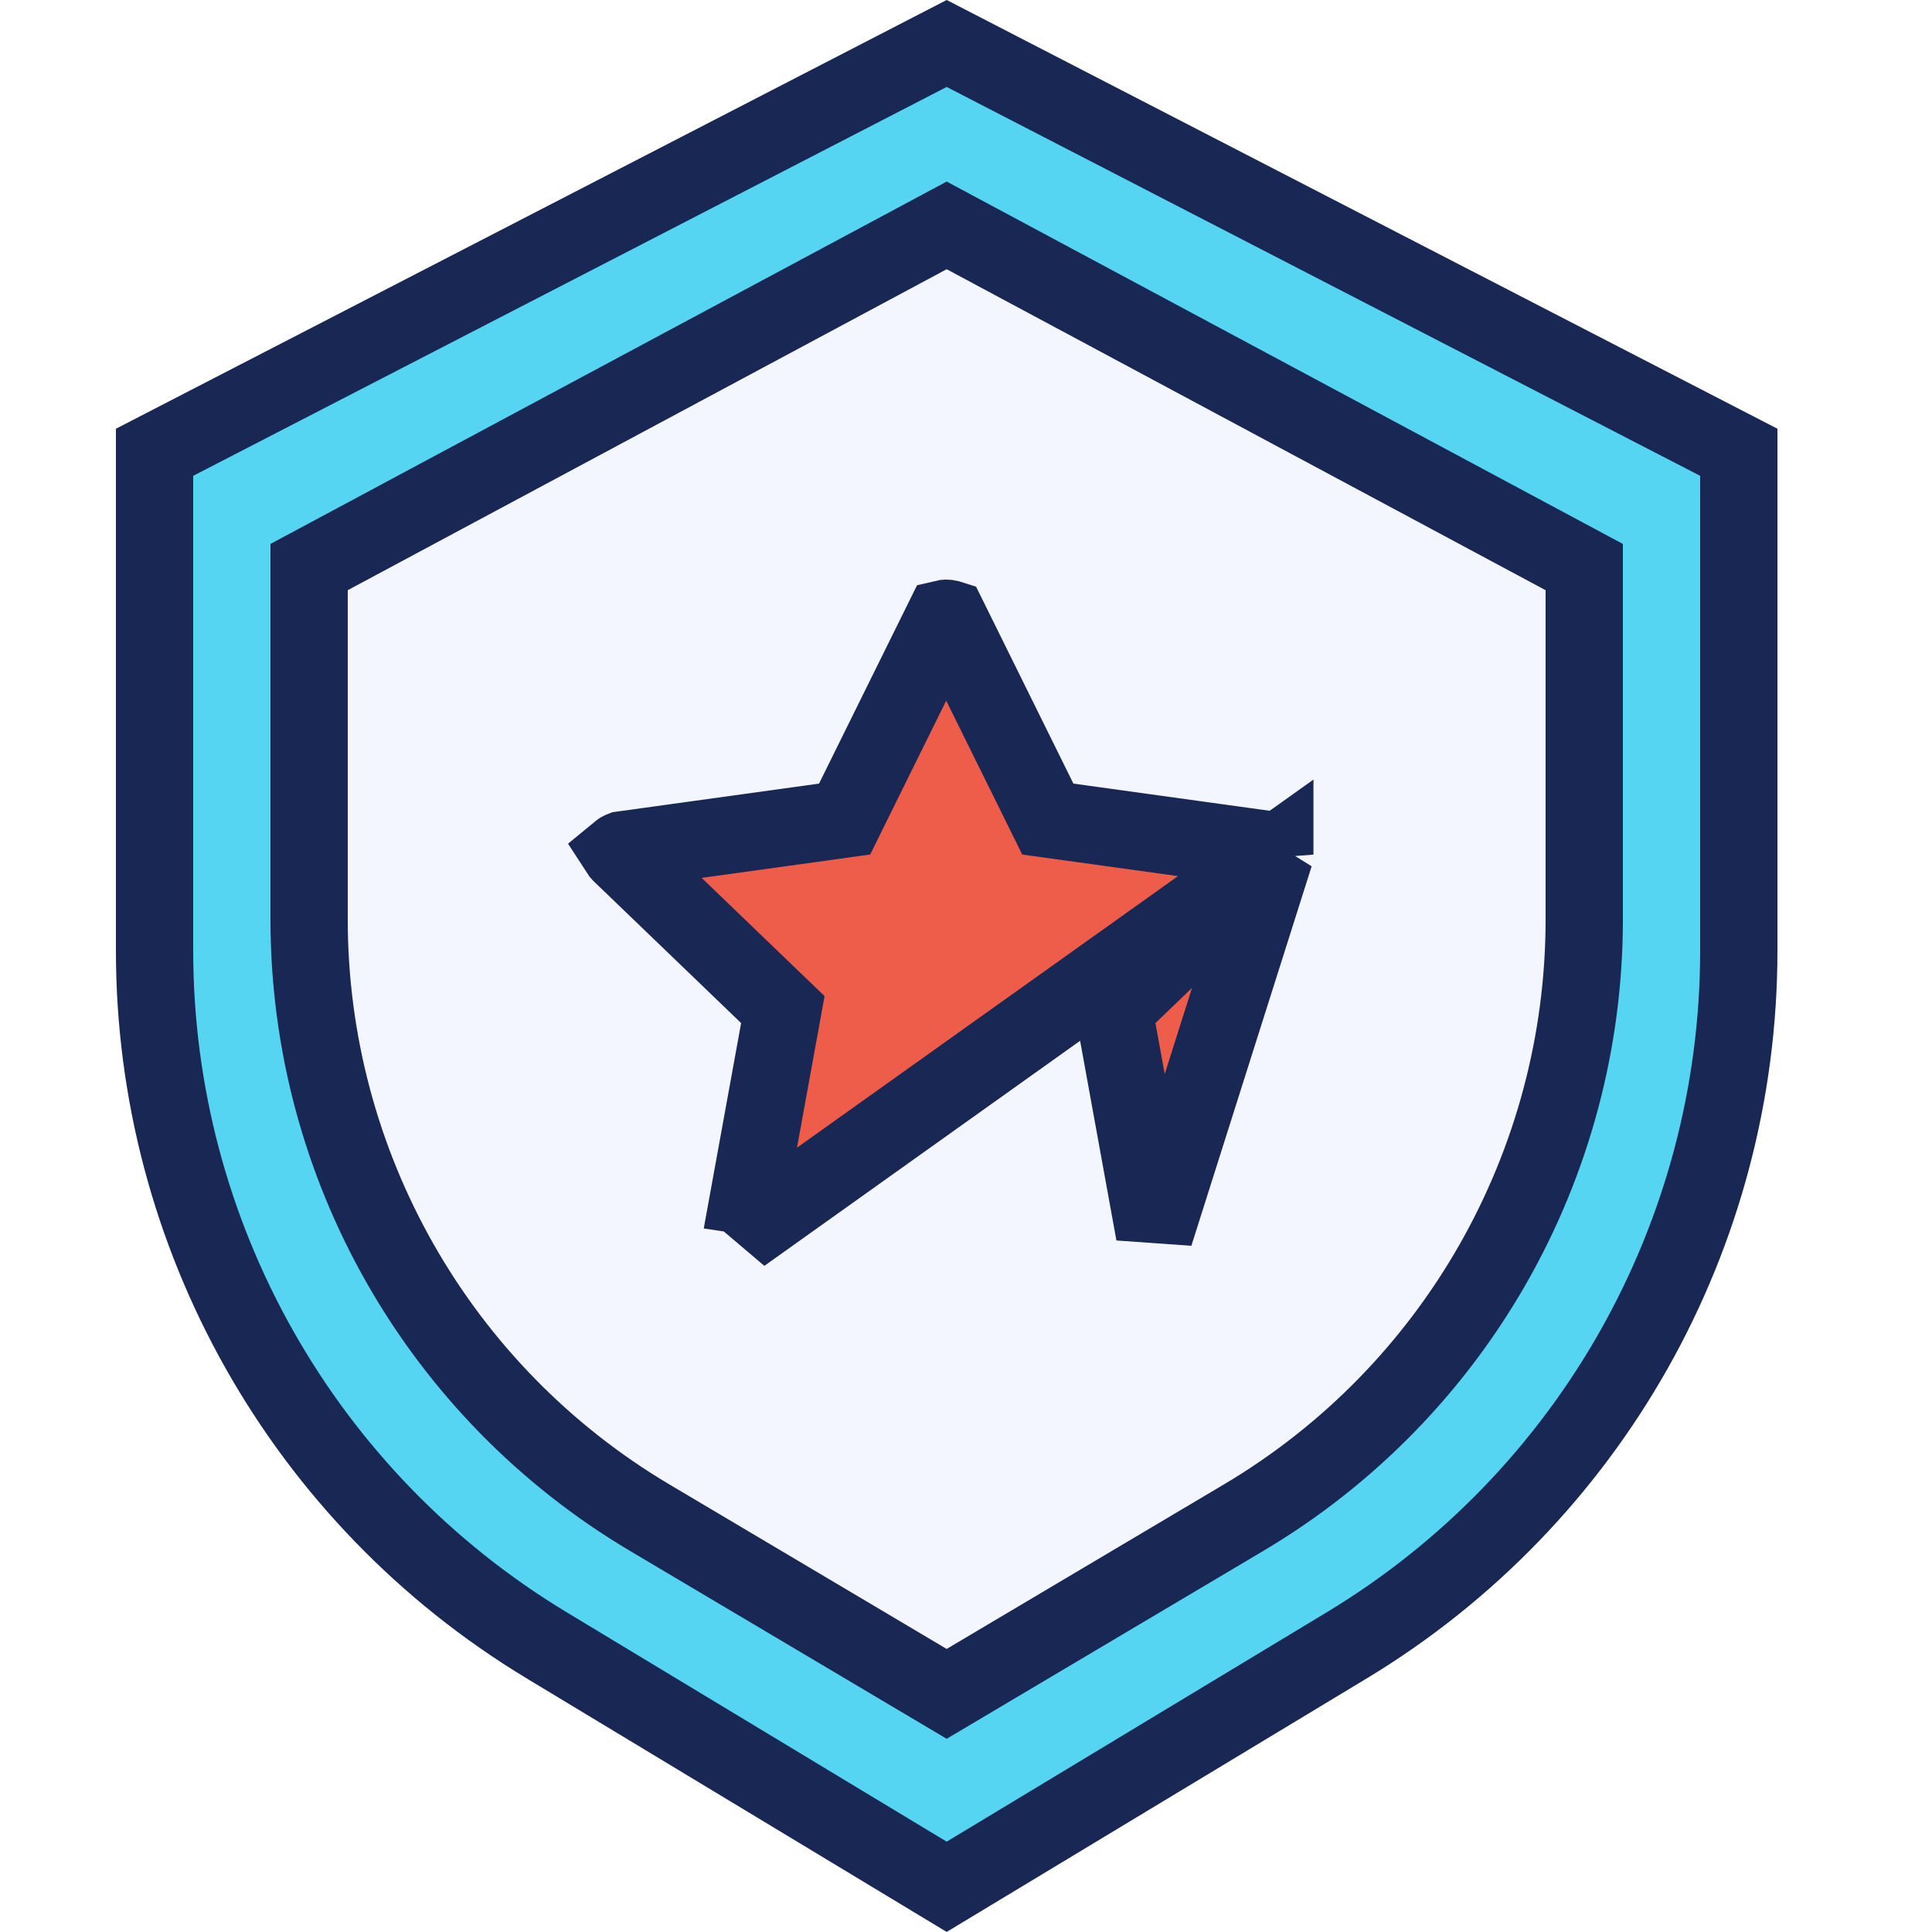
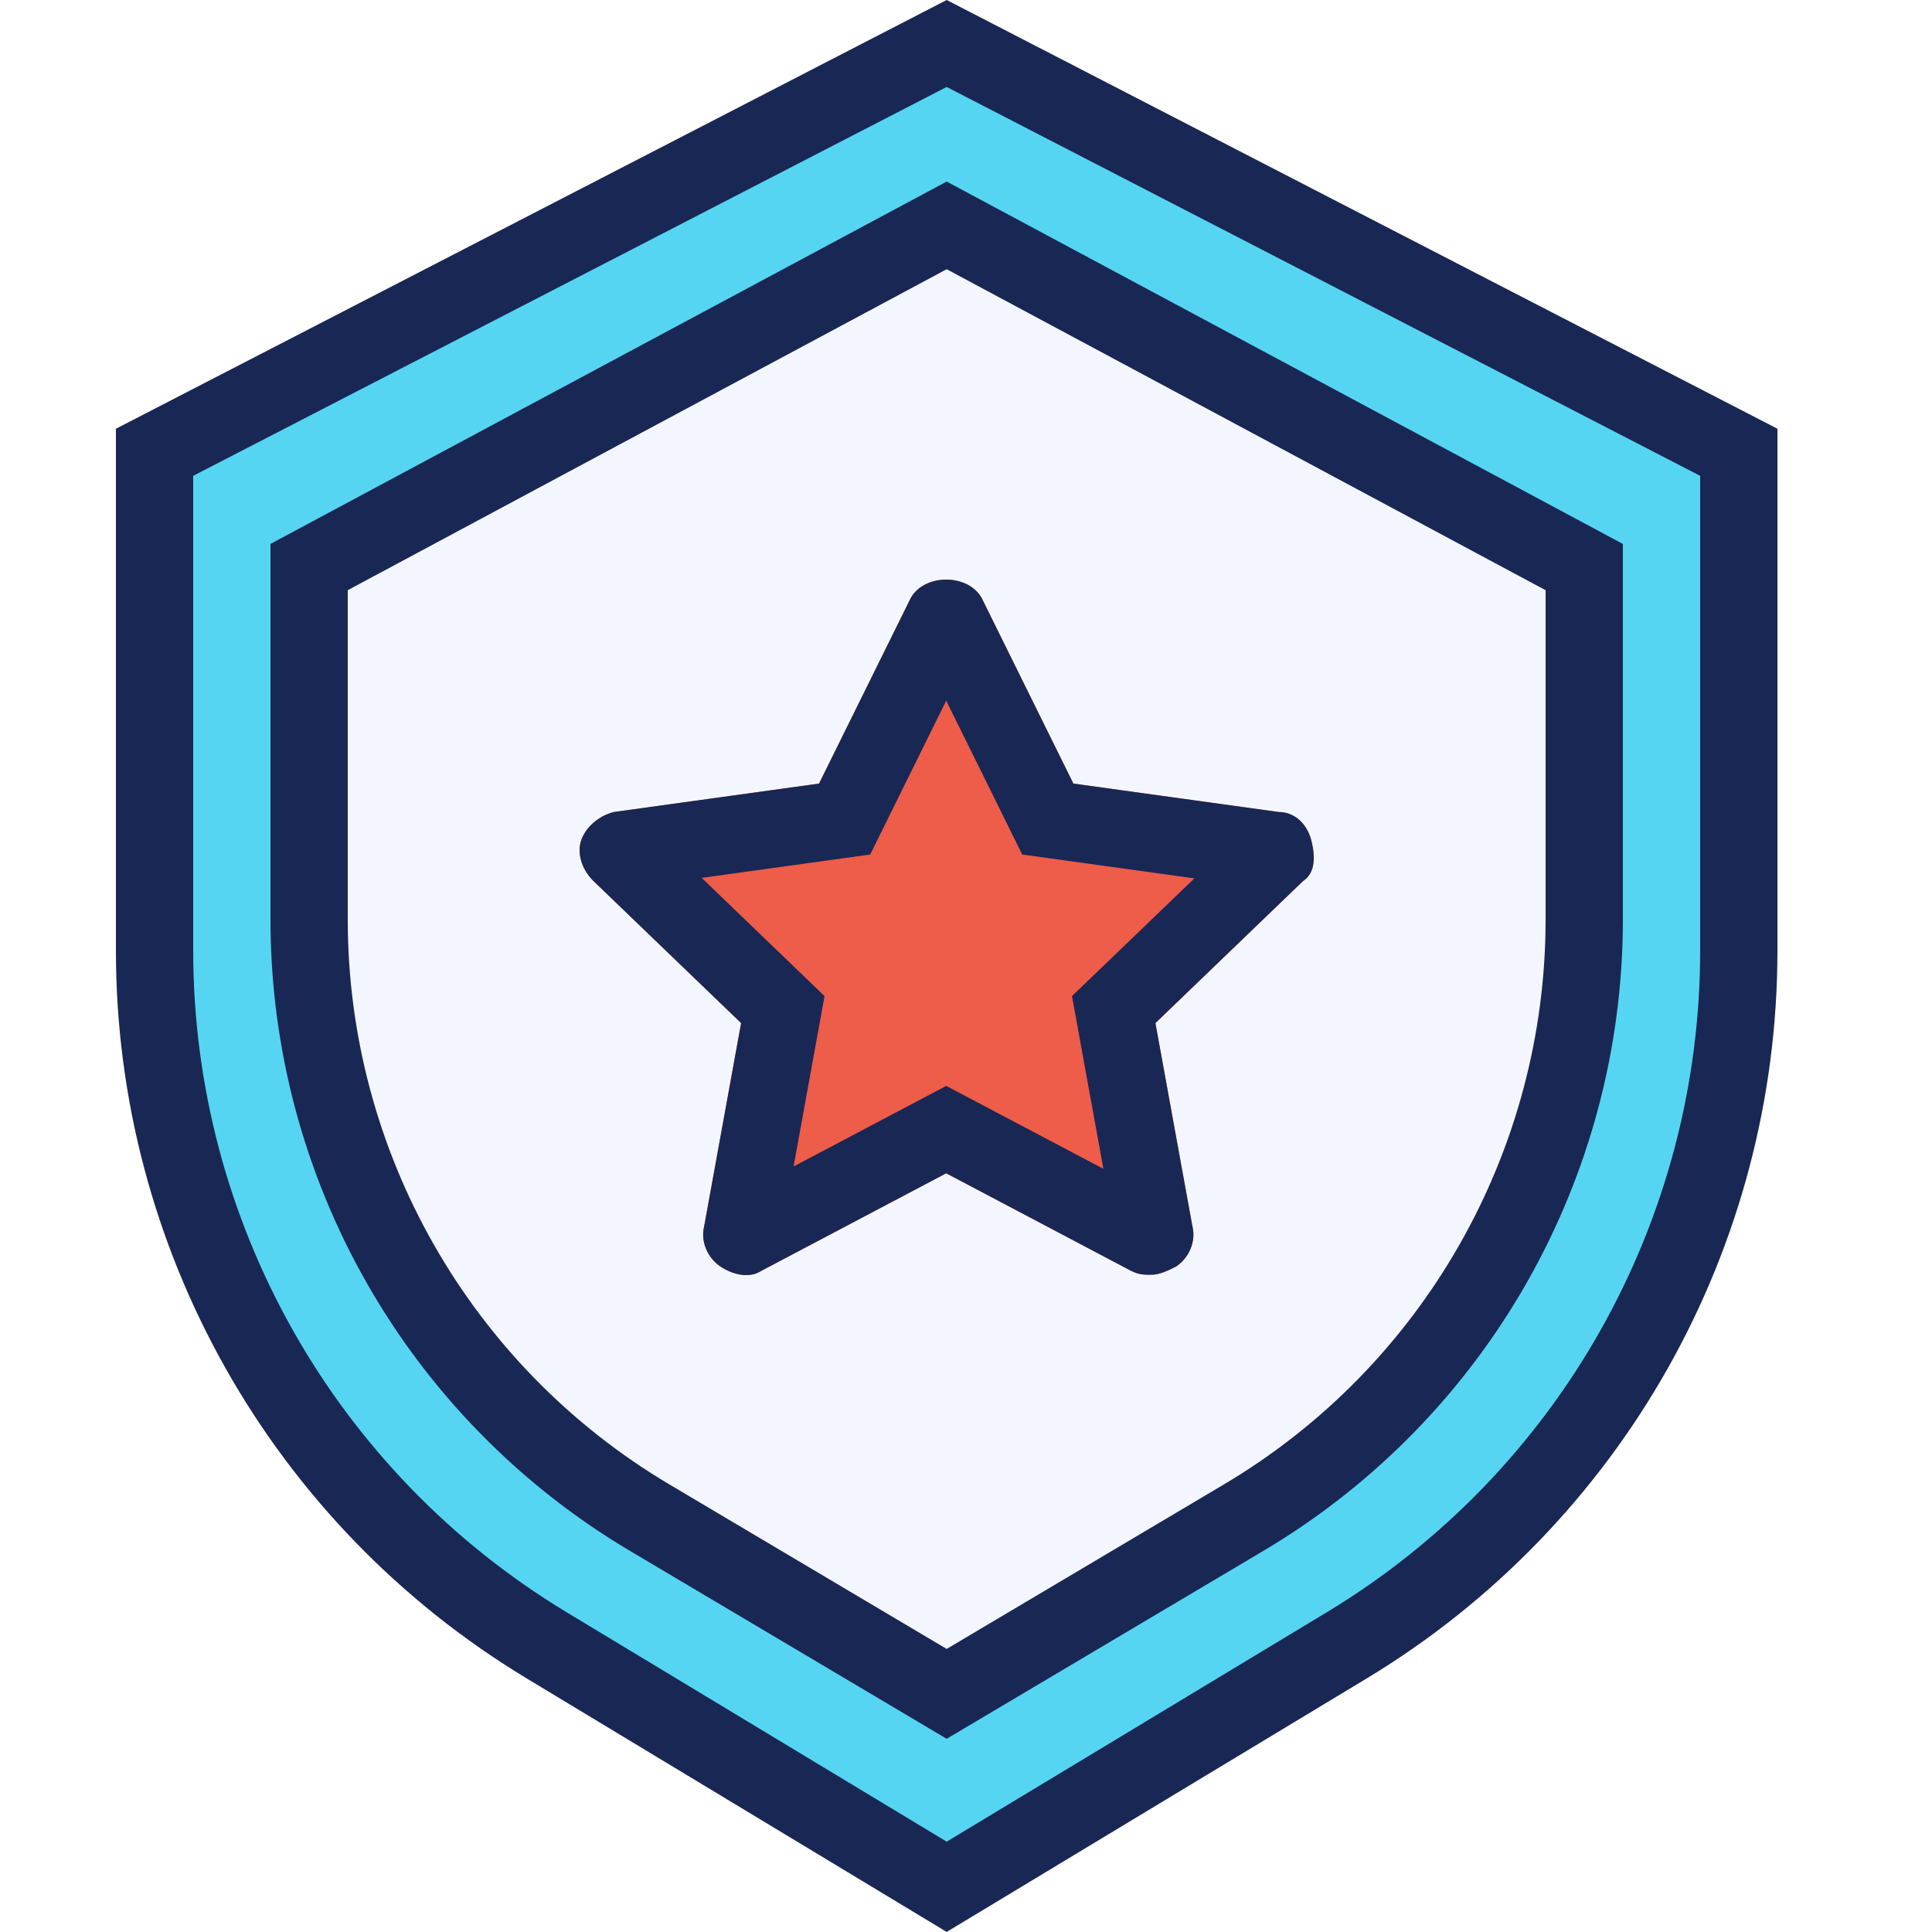
<svg xmlns="http://www.w3.org/2000/svg" width="50" height="50" viewBox="0 0 50 50" fill="none">
  <path d="M45 11.705v12.898a21 21 0 01-10.146 17.978L24.5 48.83l-10.354-6.25A21 21 0 014 24.603V11.705l20.5-10.58L45 11.705z" fill="#55D5F1" stroke="#192754" stroke-width="2" />
  <path d="M41 14.676v9.12a18 18 0 01-8.814 15.48L24.5 43.837l-7.686-4.56A18 18 0 018 23.796v-9.121l16.5-8.842L41 14.676z" fill="#F4F6FF" stroke="#192754" stroke-width="2" />
-   <path d="M32.992 22.117a1.28 1.28 0 00-.022-.11l-.02-.002-5.308-.735-.525-.073-.234-.475-2.33-4.714-.003-.001a.269.269 0 00-.127 0l-2.33 4.715-.234.475-.525.073-5.236.725a.278.278 0 00-.077.045c.009.014.021.03.037.046l3.815 3.67.387.372-.096.528-.956 5.253-.005.033-.002.004 13.791-9.83zm0 0l-3.783 3.64-.386.371.096.528.955 5.253.005.03 3.113-9.822z" fill="#EE5C4A" stroke="#192754" stroke-width="2" />
+   <path d="M33.724 22.8l-3.822 3.677.956 5.253c.106.42-.106.84-.425 1.05-.212.105-.424.21-.637.21-.212 0-.318 0-.53-.105l-4.778-2.52-4.777 2.52c-.319.21-.743.105-1.062-.105-.318-.21-.53-.63-.424-1.05l.955-5.253-3.822-3.677c-.318-.315-.424-.735-.318-1.05.106-.315.425-.63.85-.736l5.307-.735 2.336-4.727c.318-.736 1.592-.736 1.91 0l2.336 4.727 5.308.735c.425 0 .743.316.85.736.106.42.106.84-.213 1.05z" fill="#EE5C4A" />
+   <path fill-rule="evenodd" clip-rule="evenodd" d="M30.91 22.732l-4.455-.617-1.967-3.982-1.967 3.982-4.362.604 3.18 3.06-.801 4.409 3.95-2.085 4.068 2.146-.813-4.47 3.168-3.047zm-1.645 10.154l-4.777-2.522-4.777 2.521c-.319.21-.743.105-1.062-.105-.318-.21-.53-.63-.424-1.05l.955-5.253-3.822-3.677c-.318-.315-.424-.735-.318-1.05.106-.315.425-.63.85-.736l5.307-.735 2.336-4.727c.318-.736 1.592-.736 1.91 0l2.336 4.727 5.308.735c.425 0 .743.316.85.736.106.42.106.84-.213 1.05l-3.822 3.677.956 5.253c.106.42-.106.84-.425 1.05-.212.105-.424.21-.637.21-.212 0-.318 0-.53-.105z" fill="#192754" />
</svg>
